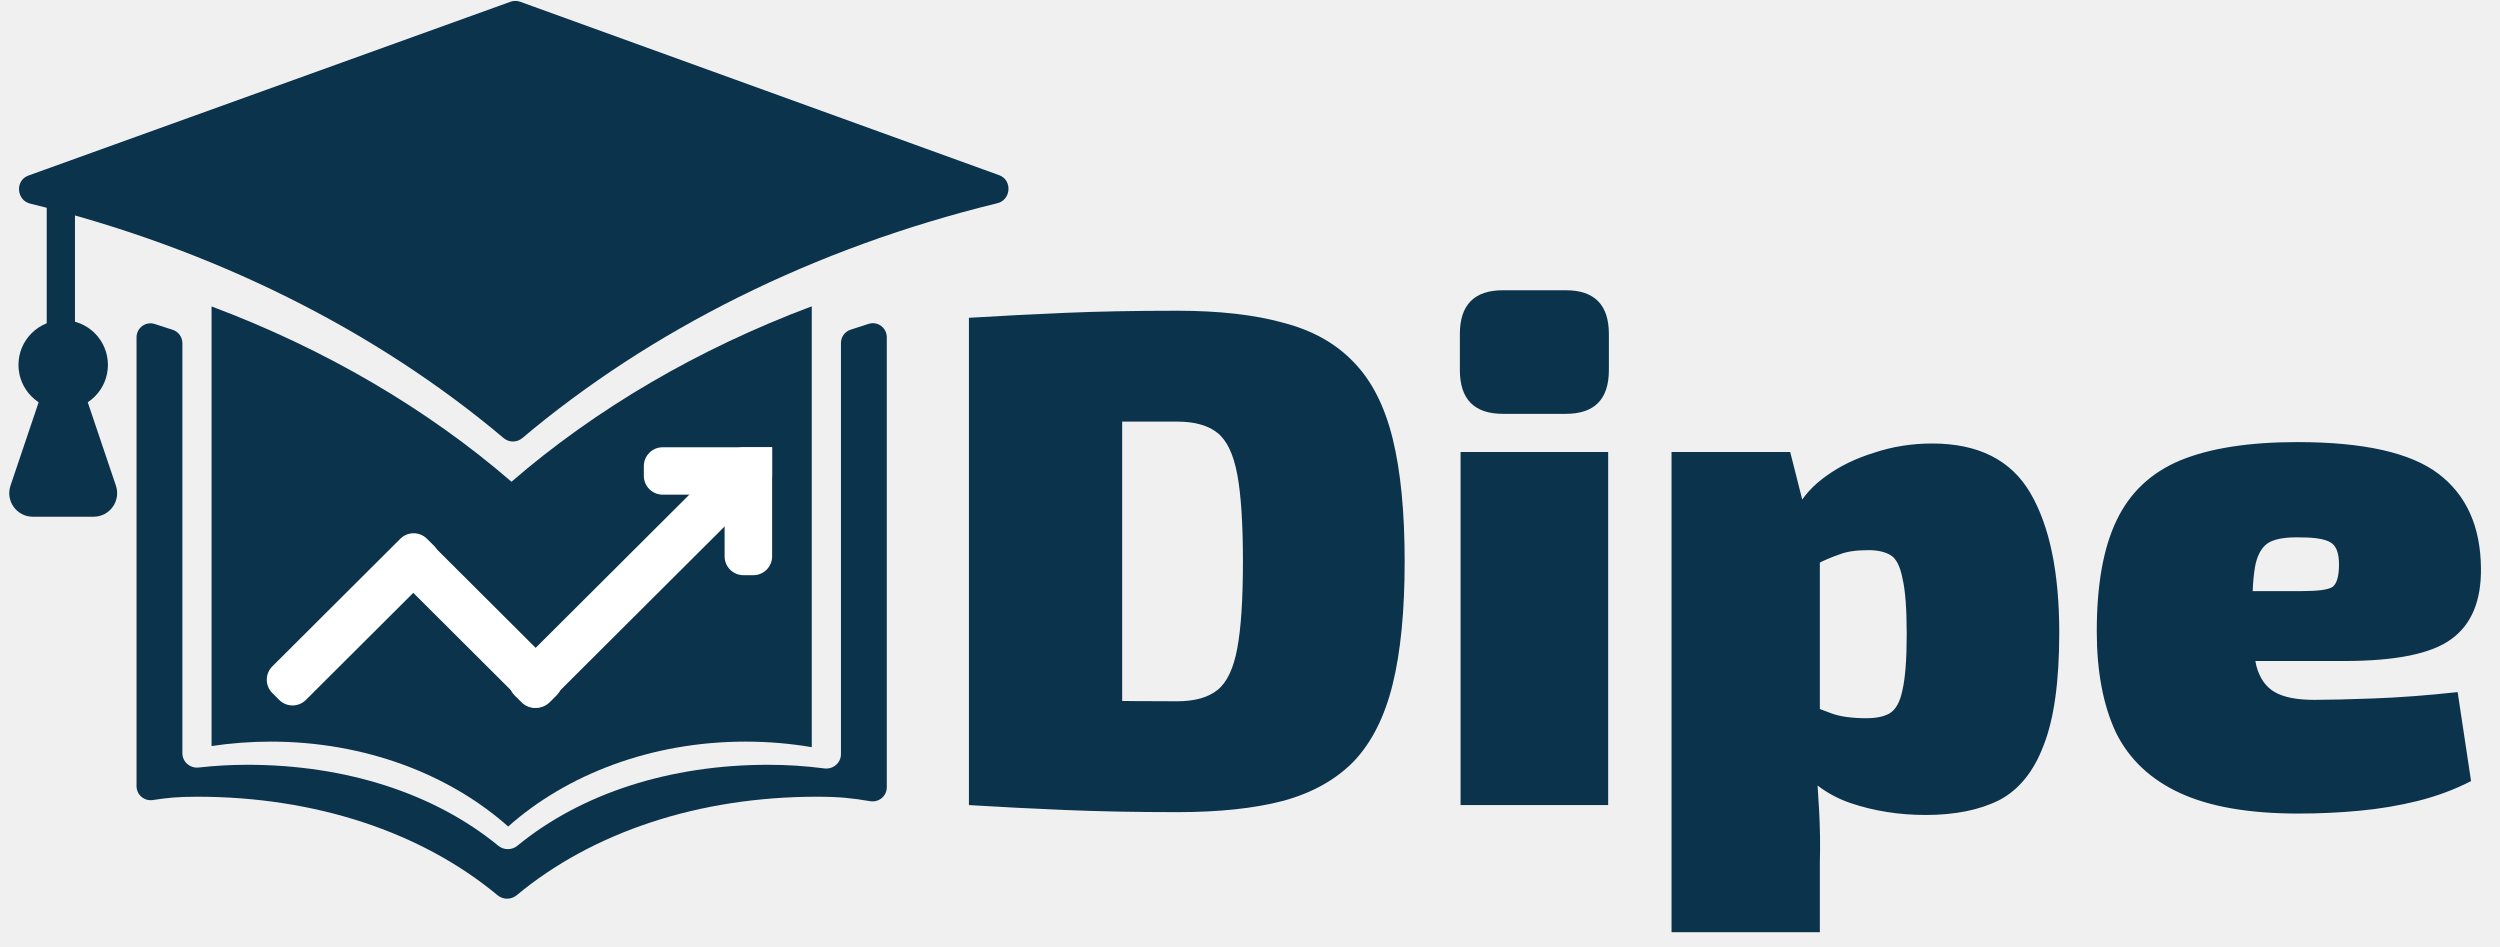
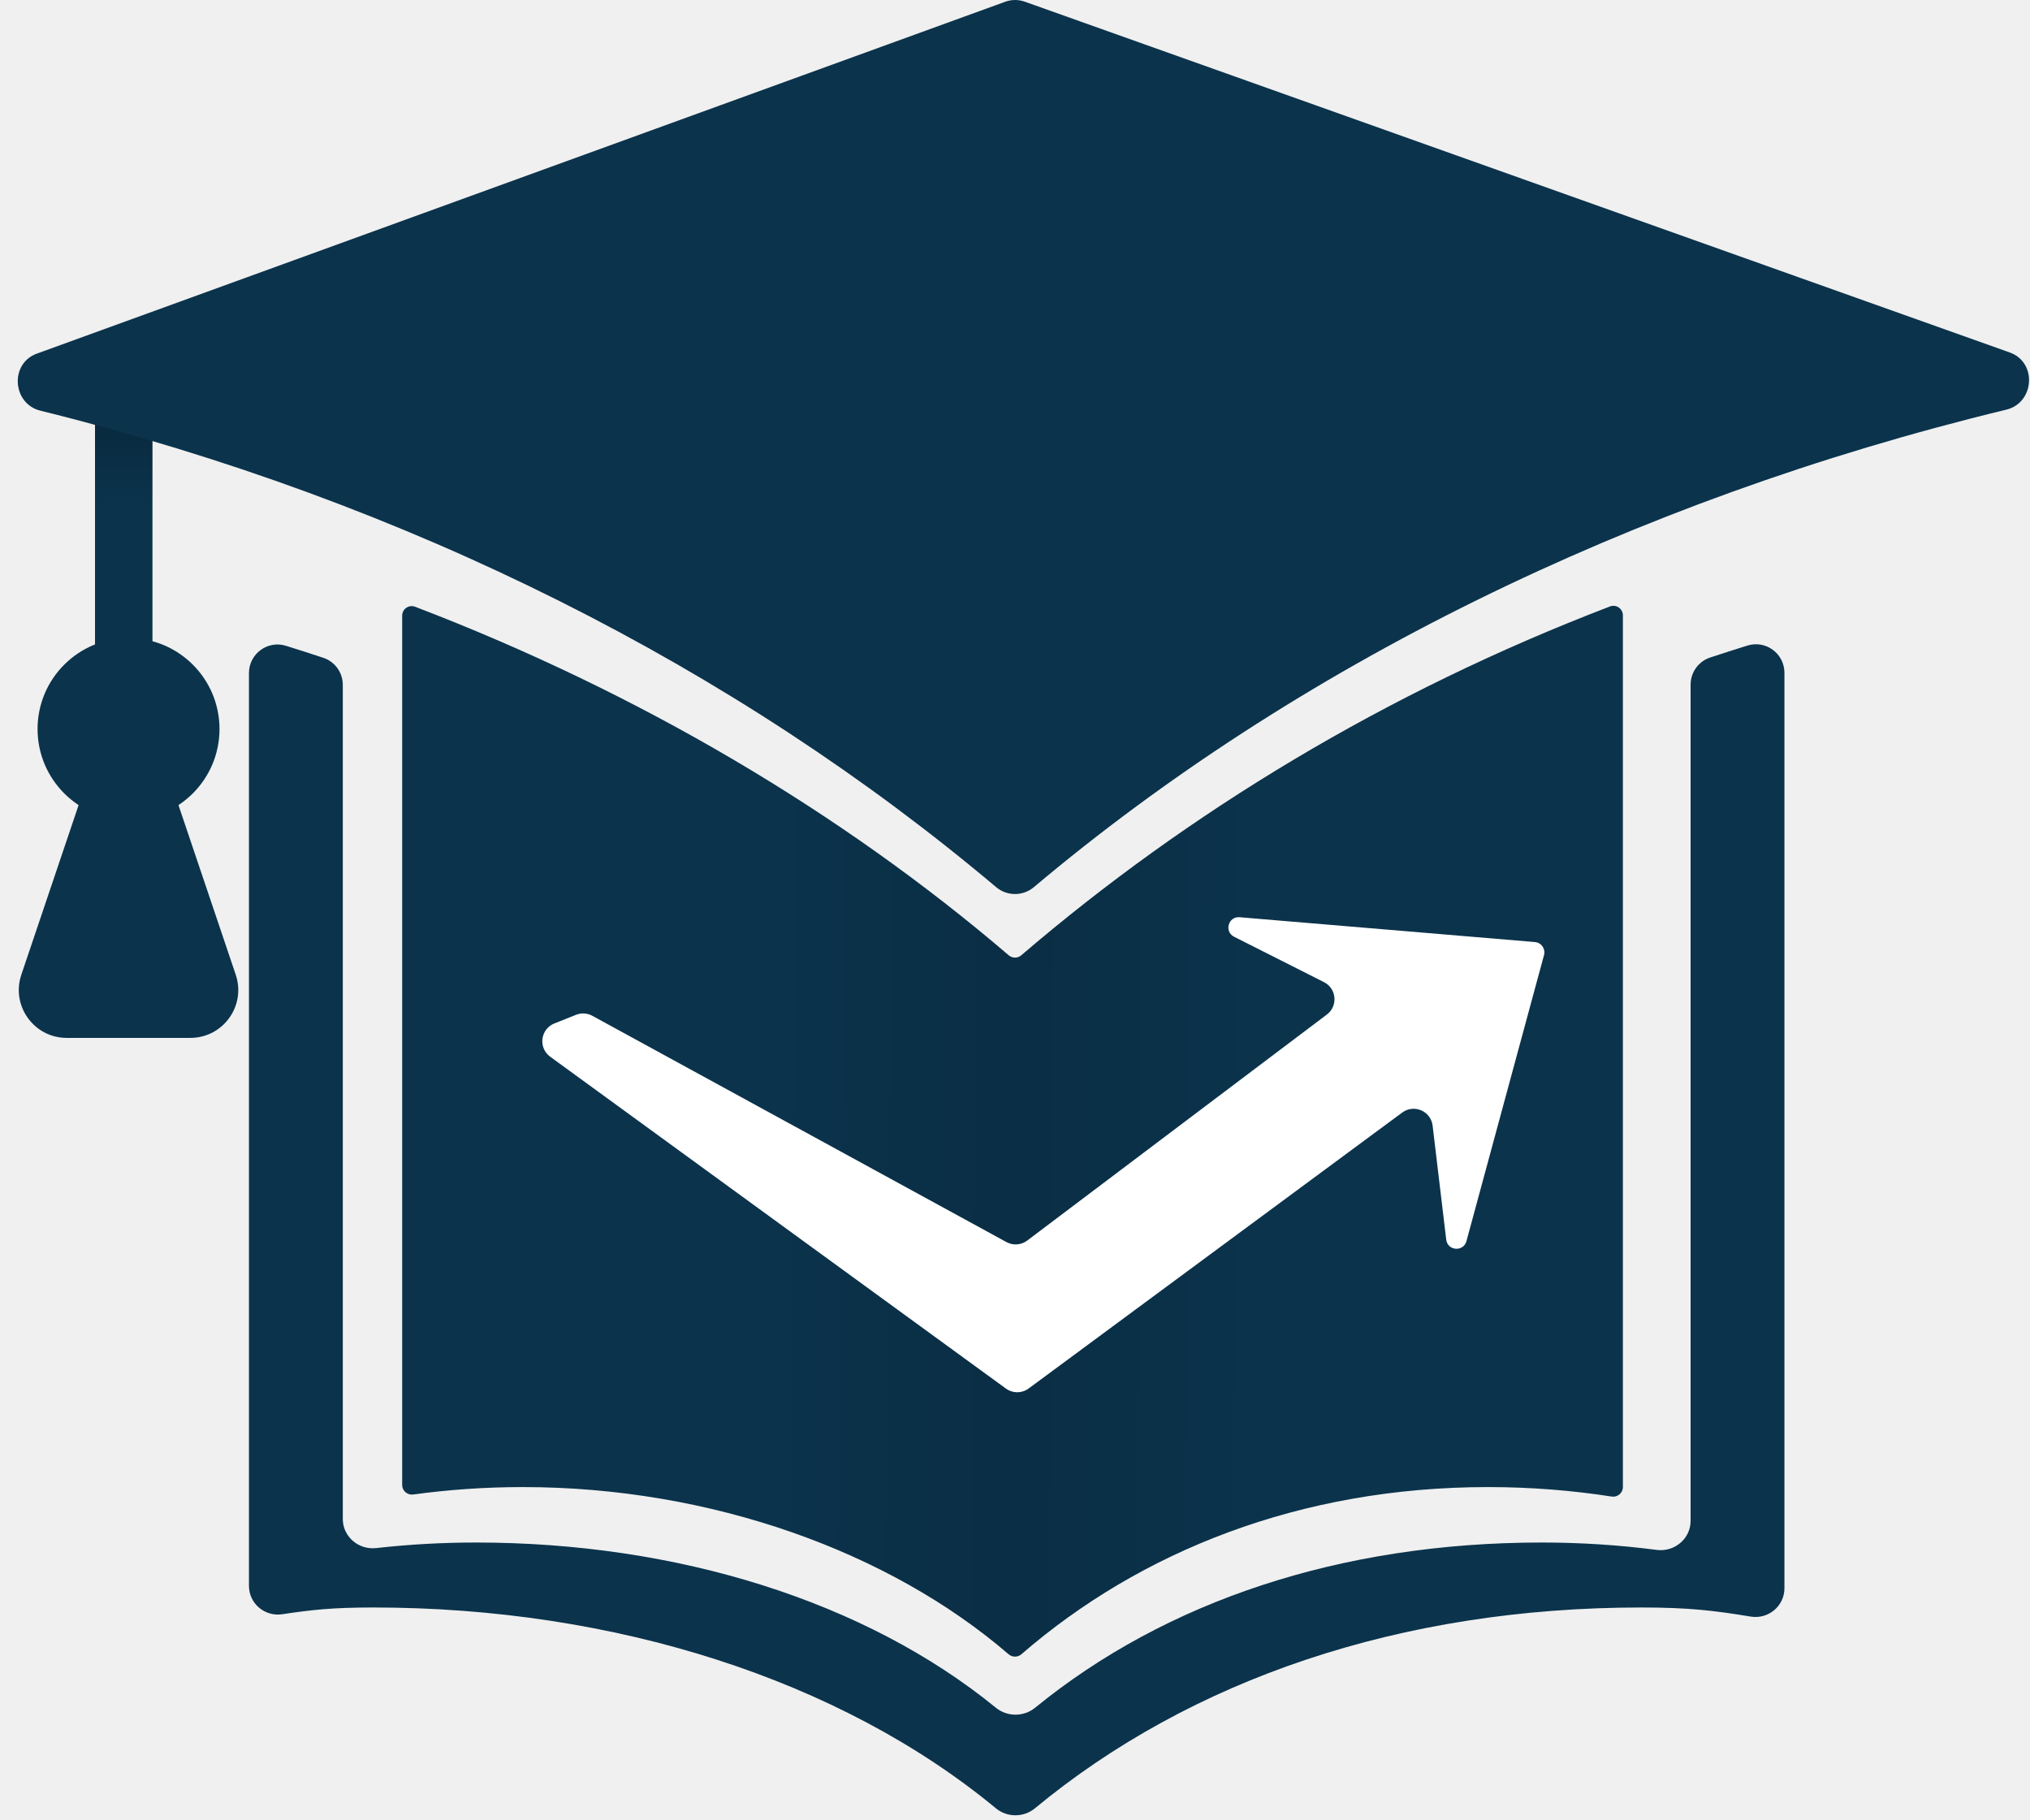
- <svg xmlns="http://www.w3.org/2000/svg" width="531" height="201" viewBox="0 0 531 201" fill="none">
-   <path d="M13.423 70L24.618 103.15C25.713 106.391 23.302 109.75 19.881 109.75H6.966C3.545 109.75 1.134 106.391 2.229 103.15L13.423 70Z" fill="#0B334C" />
-   <path d="M22.923 77.5C22.923 82.747 18.67 87 13.423 87C8.177 87 3.923 82.747 3.923 77.5C3.923 72.253 8.177 68 13.423 68C18.67 68 22.923 72.253 22.923 77.5Z" fill="#0B334C" />
-   <path d="M9.923 42H15.923V70H9.923V42Z" fill="#0B334C" />
-   <path d="M212.215 37.207C215.064 38.238 214.778 42.447 211.835 43.165C172.792 52.693 138.155 70.113 110.926 93.058C109.788 94.018 108.124 94.018 106.985 93.058C79.833 70.177 45.313 52.791 6.405 43.246C3.462 42.524 3.182 38.314 6.032 37.286L108.436 0.368C109.095 0.131 109.816 0.131 110.475 0.37L212.215 37.207Z" fill="#0B334C" />
-   <path d="M188.355 167.217C188.355 169.076 186.683 170.48 184.849 170.174C181.097 169.549 178.428 169.224 173.512 169.224C148.507 169.224 125.91 176.703 109.739 190.15C108.565 191.126 106.853 191.126 105.679 190.15C89.509 176.703 66.913 169.224 41.909 169.224C37.682 169.224 35.527 169.464 32.451 169.928C30.635 170.202 29 168.806 29 166.969V71.654C29 69.649 30.93 68.208 32.843 68.809C34.138 69.216 35.427 69.633 36.709 70.06C37.925 70.465 38.738 71.607 38.738 72.888V159.987C38.738 161.824 40.374 163.227 42.2 163.02C45.587 162.637 49.047 162.44 52.563 162.44C73.407 162.44 92.259 168.492 105.826 179.629C107.008 180.599 108.721 180.599 109.903 179.629C123.47 168.492 142.323 162.44 163.166 162.44C167.227 162.44 171.213 162.704 175.099 163.212C176.943 163.453 178.617 162.045 178.617 160.185V72.861C178.617 71.58 179.431 70.438 180.647 70.033C181.929 69.607 183.218 69.19 184.514 68.784C186.427 68.184 188.355 69.625 188.355 71.629V167.217Z" fill="#0B334C" />
-   <path d="M172.42 158.699C167.876 157.926 163.165 157.52 158.337 157.52C138.37 157.52 120.407 164.472 107.937 175.552C95.466 164.472 77.503 157.52 57.536 157.52C53.231 157.52 49.019 157.843 44.935 158.461V65.088C69.157 74.174 90.768 86.88 108.639 102.32C126.529 86.864 148.167 74.146 172.42 65.058V158.699Z" fill="#0B334C" />
-   <path d="M57.841 147.205C56.273 145.642 56.273 143.103 57.841 141.54L85.029 114.431C86.591 112.874 89.117 112.874 90.678 114.431L92.15 115.898C93.717 117.461 93.717 120 92.15 121.563L64.961 148.672C63.4 150.229 60.873 150.229 59.312 148.672L57.841 147.205Z" fill="white" />
-   <path d="M157.907 122.171C155.698 122.171 153.907 120.38 153.907 118.171V99C153.907 96.791 155.698 95 157.907 95H164V118.171C164 120.38 162.209 122.171 160 122.171H157.907Z" fill="white" />
-   <path d="M136.75 99C136.75 96.791 138.541 95 140.75 95H164V101.063C164 103.272 162.209 105.063 160 105.063H140.75C138.541 105.063 136.75 103.272 136.75 101.063V99Z" fill="white" />
-   <path d="M109.313 147.717C107.745 146.154 107.745 143.615 109.313 142.052L148.992 102.489C150.553 100.932 153.079 100.932 154.64 102.489L156.112 103.956C157.679 105.519 157.679 108.058 156.112 109.621L116.433 149.184C114.872 150.741 112.346 150.741 110.784 149.184L109.313 147.717Z" fill="white" />
-   <path d="M85.38 114.924C86.941 113.367 89.467 113.367 91.028 114.924L118.217 142.033C119.785 143.596 119.785 146.135 118.217 147.698L116.746 149.165C115.184 150.722 112.658 150.722 111.097 149.165L83.908 122.056C82.341 120.493 82.341 117.954 83.908 116.391L85.38 114.924Z" fill="white" />
-   <path d="M250.05 66C258.95 66 266.45 66.85 272.55 68.55C278.75 70.15 283.75 72.95 287.55 76.95C291.35 80.85 294.1 86.25 295.8 93.15C297.5 100.05 298.35 108.75 298.35 119.25C298.35 129.75 297.5 138.45 295.8 145.35C294.1 152.25 291.35 157.7 287.55 161.7C283.75 165.6 278.75 168.4 272.55 170.1C266.45 171.7 258.95 172.5 250.05 172.5C241.45 172.5 233.55 172.35 226.35 172.05C219.15 171.75 212.3 171.4 205.8 171L219 147.9C222.5 148.3 226.9 148.6 232.2 148.8C237.6 148.9 243.55 148.95 250.05 148.95C253.75 148.95 256.6 148.15 258.6 146.55C260.6 144.95 262 142 262.8 137.7C263.6 133.4 264 127.25 264 119.25C264 111.25 263.6 105.1 262.8 100.8C262 96.5 260.6 93.55 258.6 91.95C256.6 90.35 253.75 89.55 250.05 89.55C243.95 89.55 238.55 89.55 233.85 89.55C229.25 89.55 224.75 89.5 220.35 89.4L205.8 67.5C212.4 67.1 219.2 66.75 226.2 66.45C233.3 66.15 241.25 66 250.05 66ZM238.35 67.5V171H205.8V67.5H238.35ZM341.576 96V171H310.226V96H341.576ZM332.576 61.65C338.676 61.65 341.726 64.75 341.726 70.95V78.6C341.726 84.8 338.676 87.9 332.576 87.9H319.226C313.126 87.9 310.076 84.8 310.076 78.6V70.95C310.076 64.75 313.126 61.65 319.226 61.65H332.576ZM410.386 94.2C420.186 94.2 427.136 97.7 431.236 104.7C435.336 111.7 437.386 121.6 437.386 134.4C437.386 144.7 436.286 152.65 434.086 158.25C431.986 163.85 428.836 167.75 424.636 169.95C420.436 172.05 415.236 173.1 409.036 173.1C403.336 173.1 397.986 172.25 392.986 170.55C388.086 168.85 384.136 165.9 381.136 161.7L383.236 149.4C385.236 150.1 387.136 150.8 388.936 151.5C390.836 152.2 393.336 152.55 396.436 152.55C398.536 152.55 400.186 152.2 401.386 151.5C402.686 150.7 403.586 149.05 404.086 146.55C404.686 143.95 404.986 140 404.986 134.7C404.986 129.3 404.686 125.35 404.086 122.85C403.586 120.25 402.736 118.6 401.536 117.9C400.336 117.2 398.786 116.85 396.886 116.85C394.286 116.85 392.236 117.15 390.736 117.75C389.236 118.25 387.686 118.9 386.086 119.7L381.736 107.85C383.036 105.35 385.086 103.1 387.886 101.1C390.786 99 394.186 97.35 398.086 96.15C401.986 94.85 406.086 94.2 410.386 94.2ZM380.236 96L383.236 107.85L386.536 110.25V159.9L385.636 161.7C385.936 164.9 386.186 168.4 386.386 172.2C386.586 176 386.636 179.65 386.536 183.15V198H355.036V96H380.236ZM487.954 93.9C502.054 93.9 512.054 96.15 517.954 100.65C523.854 105.15 526.854 111.8 526.954 120.6C527.054 127.6 524.954 132.65 520.654 135.75C516.454 138.85 508.854 140.4 497.854 140.4H457.504V125.55H489.004C492.404 125.55 494.554 125.25 495.454 124.65C496.354 123.95 496.804 122.35 496.804 119.85C496.804 117.45 496.204 115.9 495.004 115.2C493.804 114.5 491.754 114.15 488.854 114.15C485.954 114.05 483.754 114.35 482.254 115.05C480.754 115.75 479.704 117.3 479.104 119.7C478.604 122 478.354 125.65 478.354 130.65C478.354 135.25 478.654 138.85 479.254 141.45C479.954 144.05 481.254 145.9 483.154 147C485.054 148.1 487.854 148.65 491.554 148.65C494.554 148.65 498.754 148.55 504.154 148.35C509.654 148.15 515.604 147.7 522.004 147L524.854 165.9C521.354 167.7 517.604 169.1 513.604 170.1C509.604 171.1 505.454 171.8 501.154 172.2C496.954 172.6 492.604 172.8 488.104 172.8C477.704 172.8 469.354 171.35 463.054 168.45C456.754 165.55 452.204 161.25 449.404 155.55C446.704 149.75 445.354 142.6 445.354 134.1C445.354 124.2 446.754 116.35 449.554 110.55C452.354 104.65 456.854 100.4 463.054 97.8C469.354 95.2 477.654 93.9 487.954 93.9Z" fill="#0B334C" />
+ <svg xmlns="http://www.w3.org/2000/svg" width="212" height="190" viewBox="0 0 212 190" fill="none">
+   <path d="M13.423 68.622L24.618 101.772C25.713 105.014 23.302 108.372 19.881 108.372H6.966C3.545 108.372 1.134 105.014 2.229 101.772L13.423 68.622Z" fill="#0B334C" />
+   <path d="M13.423 68.622L24.618 101.772C25.713 105.014 23.302 108.372 19.881 108.372H6.966C3.545 108.372 1.134 105.014 2.229 101.772L13.423 68.622Z" fill="url(#paint0_linear_85_420)" fill-opacity="0.2" style="mix-blend-mode:plus-darker" />
+   <path d="M22.923 76.122C22.923 81.369 18.67 85.622 13.423 85.622C8.177 85.622 3.923 81.369 3.923 76.122C3.923 70.875 8.177 66.622 13.423 66.622C18.67 66.622 22.923 70.875 22.923 76.122Z" fill="#0B334C" />
+   <path d="M22.923 76.122C22.923 81.369 18.67 85.622 13.423 85.622C8.177 85.622 3.923 81.369 3.923 76.122C3.923 70.875 8.177 66.622 13.423 66.622C18.67 66.622 22.923 70.875 22.923 76.122Z" fill="url(#paint1_linear_85_420)" fill-opacity="0.2" style="mix-blend-mode:plus-darker" />
+   <path d="M9.923 40.622H15.923V68.622H9.923V40.622Z" fill="#0B334C" />
+   <path d="M9.923 40.622H15.923V68.622H9.923V40.622Z" fill="url(#paint2_linear_85_420)" fill-opacity="0.2" style="mix-blend-mode:plus-darker" />
+   <path d="M209.897 36.808C212.761 37.828 212.481 42.06 209.526 42.775C170.222 52.289 135.215 69.689 107.971 92.632C106.832 93.591 105.168 93.591 104.029 92.631C76.922 69.774 42.814 52.419 4.218 42.882C1.282 42.156 1 37.958 3.842 36.926L104.986 0.18C105.641 -0.058 106.359 -0.06 107.016 0.174L209.897 36.808Z" fill="#0B334C" />
+   <path d="M169.484 155.27C169.484 155.889 168.927 156.359 168.315 156.264C164.134 155.615 159.816 155.274 155.401 155.274C135.788 155.274 119.073 161.989 106.668 172.727C106.284 173.059 105.716 173.059 105.332 172.729C92.858 161.989 74.215 155.275 54.601 155.274C50.699 155.274 46.873 155.54 43.151 156.05C42.545 156.133 42 155.665 42 155.053V64.286C42 63.588 42.698 63.105 43.35 63.354C66.742 72.299 87.93 84.844 105.346 99.75C105.723 100.072 106.278 100.072 106.654 99.749C124.076 84.827 144.733 72.271 168.134 63.324C168.786 63.074 169.484 63.557 169.484 64.255V155.27Z" fill="#0B334C" />
+   <path d="M169.484 155.27C169.484 155.889 168.927 156.359 168.315 156.264C164.134 155.615 159.816 155.274 155.401 155.274C135.788 155.274 119.073 161.989 106.668 172.727C106.284 173.059 105.716 173.059 105.332 172.729C92.858 161.989 74.215 155.275 54.601 155.274C50.699 155.274 46.873 155.54 43.151 156.05C42.545 156.133 42 155.665 42 155.053V64.286C42 63.588 42.698 63.105 43.35 63.354C66.742 72.299 87.93 84.844 105.346 99.75C105.723 100.072 106.278 100.072 106.654 99.749C124.076 84.827 144.733 72.271 168.134 63.324C168.786 63.074 169.484 63.557 169.484 64.255V155.27Z" fill="url(#paint3_linear_85_420)" fill-opacity="0.1" style="mix-blend-mode:plus-darker" />
+   <path d="M182.489 67.407C184.414 66.807 186.355 68.248 186.355 70.253V165.84C186.355 167.699 184.672 169.102 182.827 168.797C179.052 168.172 176.366 167.847 171.419 167.847C146.258 167.847 124.357 175.365 108.085 188.812C106.904 189.788 105.181 189.789 104 188.812C87.728 175.365 64.151 167.847 38.99 167.847C34.737 167.847 32.568 168.088 29.473 168.552C27.645 168.826 26 167.429 26 165.592V70.278C26 68.272 27.942 66.831 29.867 67.432C31.171 67.839 32.468 68.256 33.758 68.683C34.981 69.088 35.8 70.23 35.8 71.511V158.611C35.8 160.447 37.446 161.85 39.282 161.644C42.691 161.261 46.173 161.063 49.711 161.063C70.685 161.063 90.348 167.176 104 178.312C105.189 179.282 106.913 179.282 108.103 178.312C121.755 167.176 140.034 161.063 161.008 161.063C165.095 161.063 169.106 161.327 173.017 161.835C174.872 162.076 176.555 160.668 176.556 158.809V71.485C176.556 70.203 177.375 69.061 178.599 68.656C179.889 68.23 181.186 67.814 182.489 67.407Z" fill="#0B334C" />
+   <path d="M160.298 98.365C160.969 98.421 161.424 99.073 161.248 99.723L153.147 129.595C152.836 130.738 151.175 130.617 151.034 129.44L149.614 117.539C149.432 116.015 147.674 115.255 146.44 116.167L107.422 144.983C106.72 145.501 105.763 145.505 105.057 144.991L57.459 110.338C56.187 109.412 56.433 107.447 57.895 106.864L60.156 105.962C60.71 105.741 61.333 105.778 61.856 106.064L105.11 129.694C105.8 130.07 106.646 130.008 107.273 129.535L138.57 105.933C139.753 105.041 139.589 103.218 138.267 102.55L128.879 97.811C127.821 97.277 128.274 95.674 129.456 95.773L160.298 98.365Z" fill="white" />
+   <defs>
+     <linearGradient id="paint0_linear_85_420" x1="13" y1="43.812" x2="13" y2="52.312" gradientUnits="userSpaceOnUse">
+       <stop />
+       <stop offset="1" stop-opacity="0" />
+     </linearGradient>
+     <linearGradient id="paint1_linear_85_420" x1="13" y1="43.812" x2="13" y2="52.312" gradientUnits="userSpaceOnUse">
+       <stop />
+       <stop offset="1" stop-opacity="0" />
+     </linearGradient>
+     <linearGradient id="paint2_linear_85_420" x1="13" y1="43.812" x2="13" y2="52.312" gradientUnits="userSpaceOnUse">
+       <stop />
+       <stop offset="1" stop-opacity="0" />
+     </linearGradient>
+     <linearGradient id="paint3_linear_85_420" x1="170" y1="116.813" x2="42" y2="115.813" gradientUnits="userSpaceOnUse">
+       <stop offset="0.3" stop-opacity="0" />
+       <stop offset="0.501" />
+       <stop offset="0.7" stop-opacity="0" />
+     </linearGradient>
+   </defs>
</svg>
